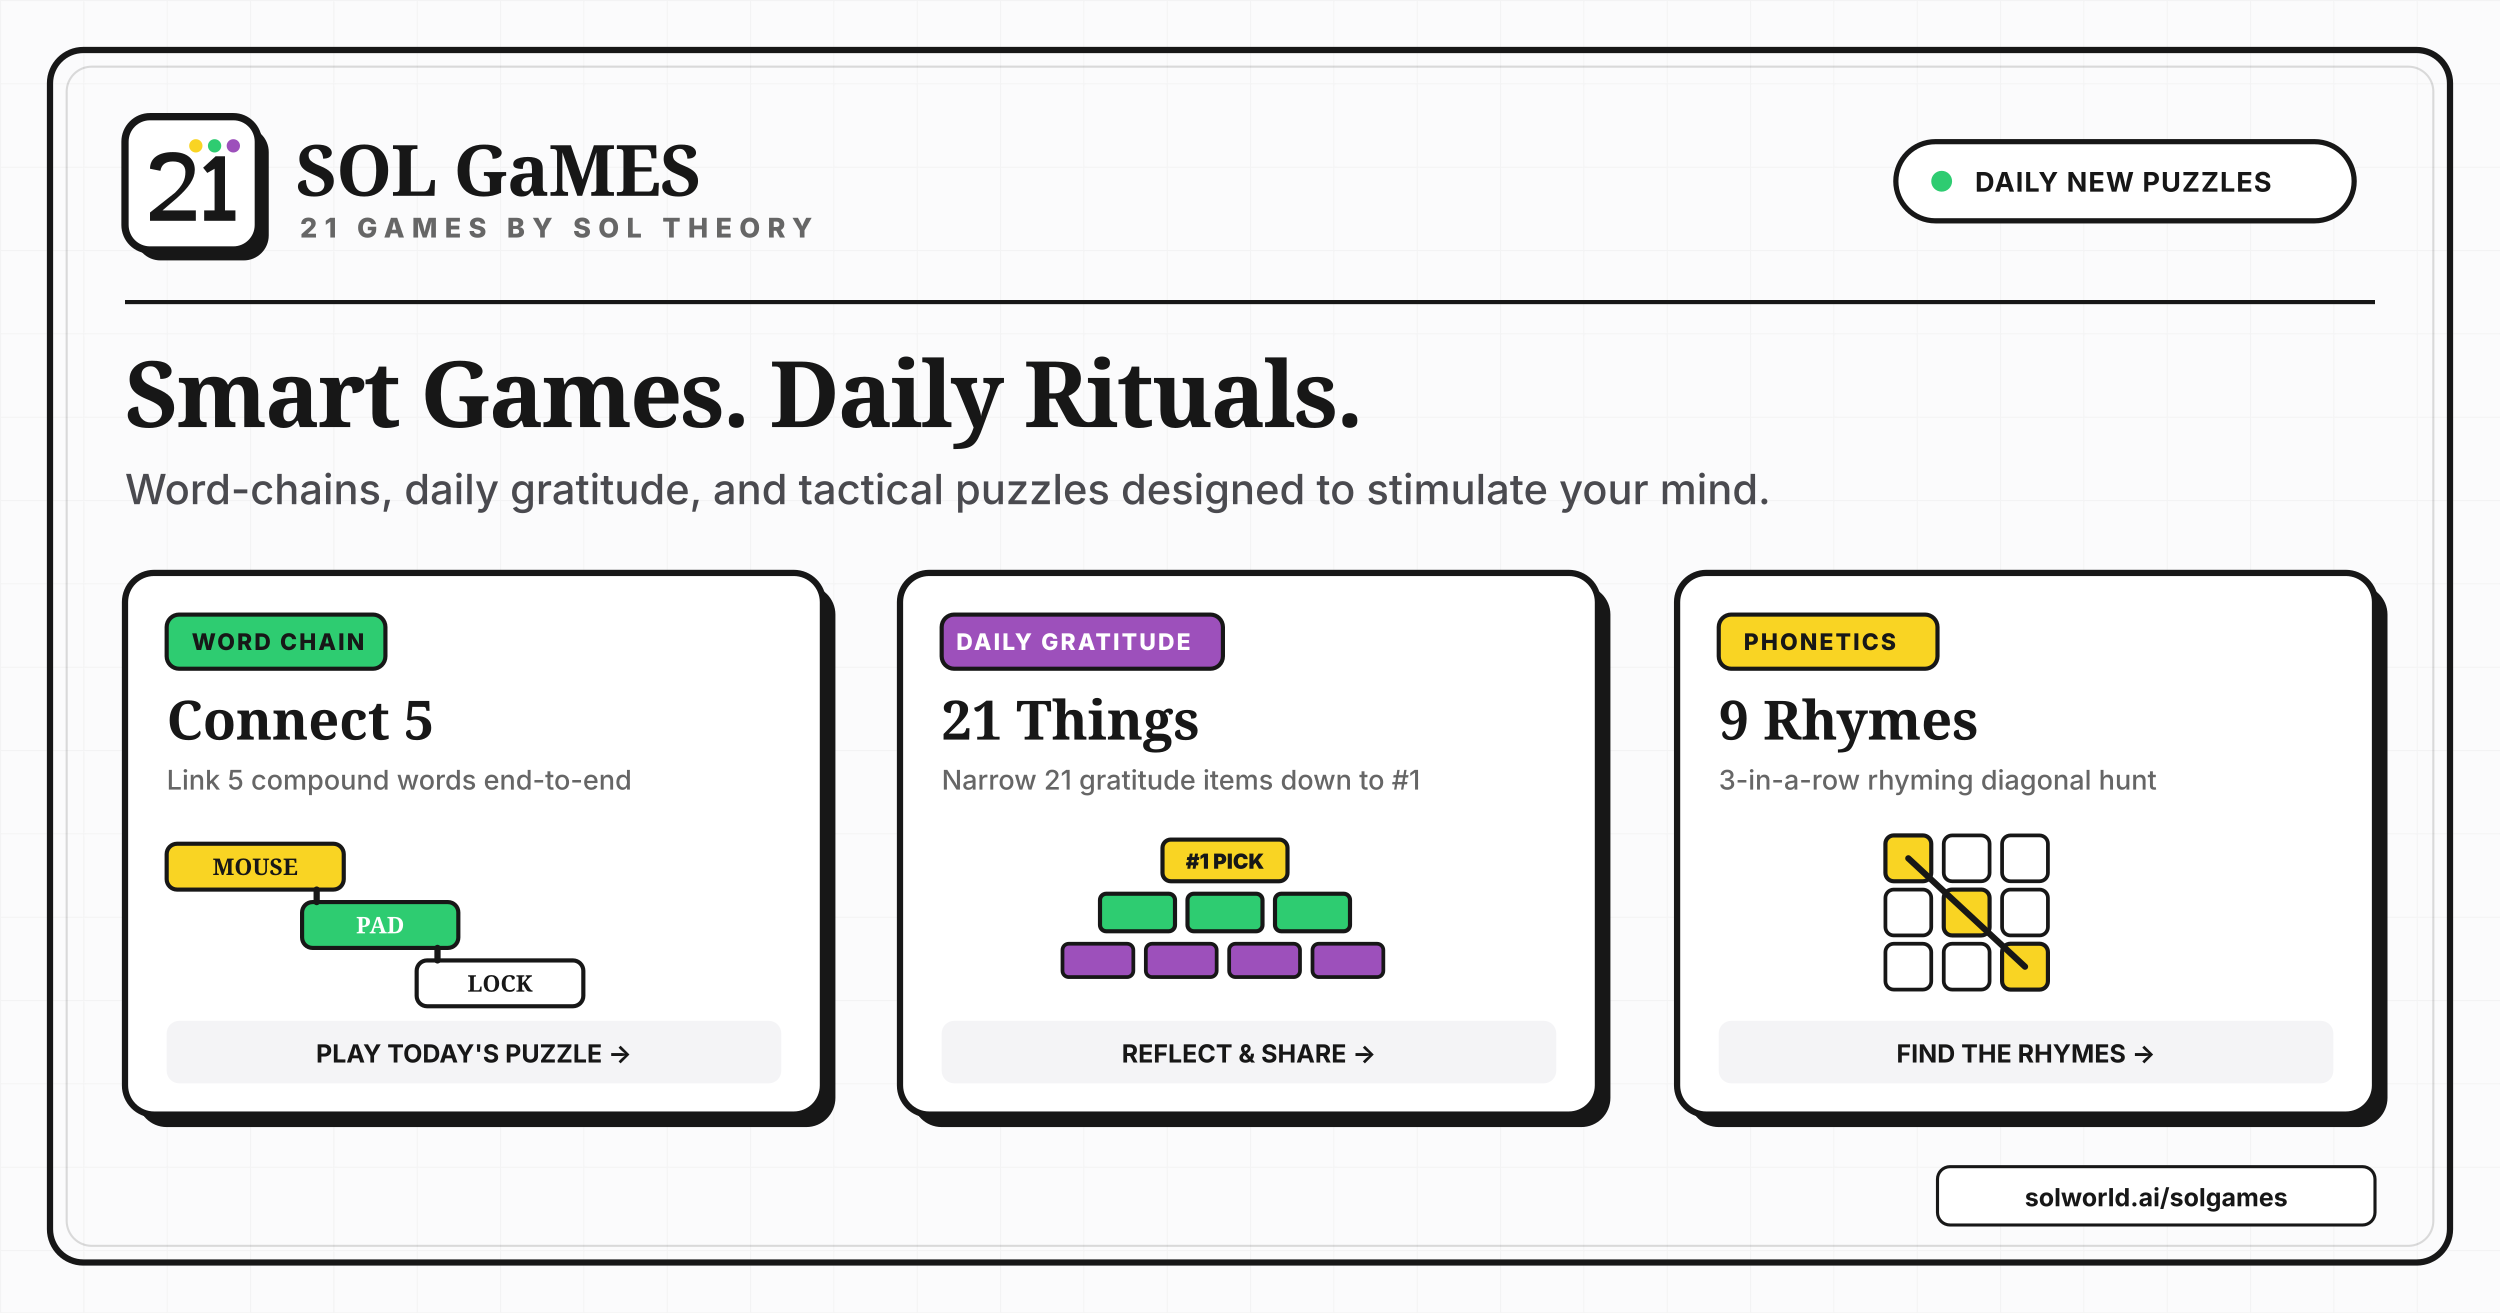
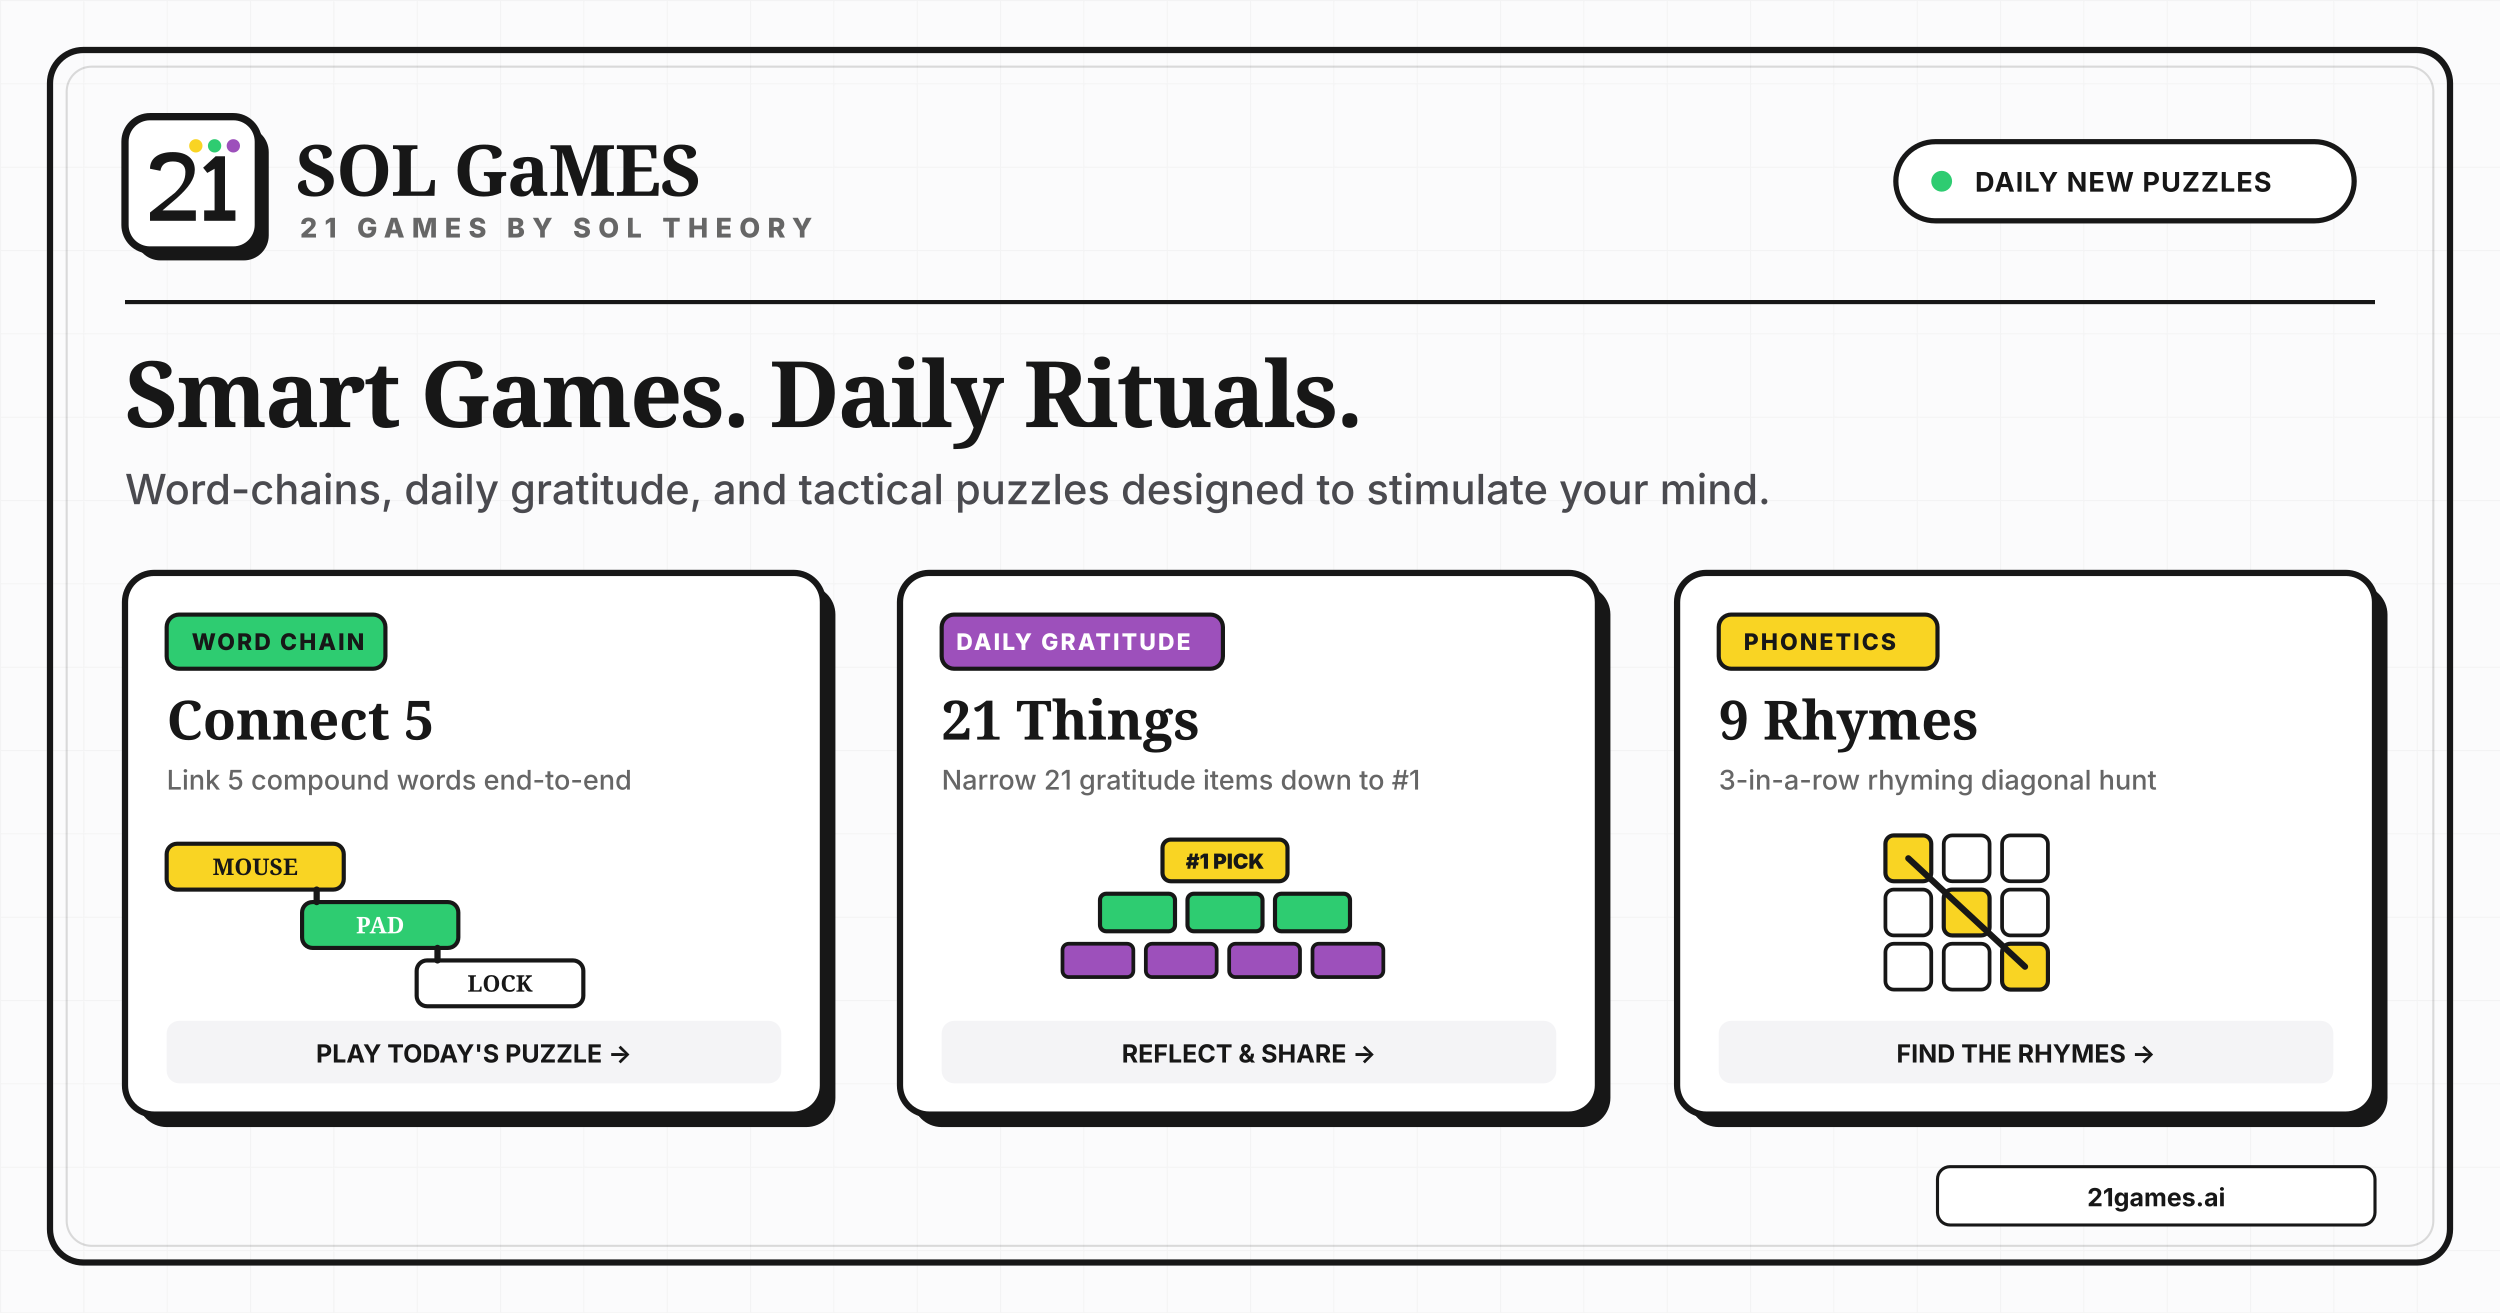
<svg xmlns="http://www.w3.org/2000/svg" viewBox="0 0 1200 630" width="1200" height="630" fill="none">
  <rect width="1200" height="630" fill="#FBFBFC" />
  <defs>
    <pattern id="grid" width="40" height="40" patternUnits="userSpaceOnUse">
      <path d="M 40 0 L 0 0 0 40" fill="none" stroke="#EFEFEF" stroke-width="1" />
    </pattern>
  </defs>
  <rect width="1200" height="630" fill="url(#grid)" opacity="0.6" />
  <rect x="24" y="24" width="1152" height="582" rx="16" fill="none" stroke="#171717" stroke-width="3" />
  <rect x="32" y="32" width="1136" height="566" rx="12" fill="none" stroke="#171717" stroke-width="1" opacity="0.15" />
  <g transform="translate(60, 56)">
    <rect x="5" y="5" width="64" height="64" rx="12" fill="#171717" />
    <rect x="0" y="0" width="64" height="64" rx="12" fill="#FFFFFF" stroke="#171717" stroke-width="3.5" />
    <circle cx="34" cy="14" r="3.2" fill="#F9D423" />
    <circle cx="43" cy="14" r="3.2" fill="#2ECC71" />
    <circle cx="52" cy="14" r="3.2" fill="#9D50BB" />
    <path d="M 12 25 C 12 20 16 17 23 17 C 30 17 33.5 20.5 33.5 25.5 C 33.5 30 30.5 34 25 39 L 18 45 L 34 45 L 34 50 L 12 50 L 12 46 L 24 36.5 C 27.5 33 29 30.5 29 26.5 C 29 23.5 27 21.5 23 21.5 C 19.5 21.5 17.5 23 17 26 Z" fill="#171717" />
    <path d="M 37.5 24.5 L 43.5 19 L 48 19 L 48 45 L 53 45 L 53 50 L 38 50 L 38 45 L 43 45 L 43 25 L 39.5 27 Z" fill="#171717" />
    <text x="82" y="38" font-family="Roboto Slab, Georgia, serif" font-size="34" font-weight="900" fill="#171717" letter-spacing="-0.5">SOL GaMES</text>
    <text x="84" y="58" font-family="Inter, -apple-system, sans-serif" font-size="13" font-weight="800" fill="#666666" letter-spacing="3.5">21 GAMES BY SOL THEORY</text>
    <rect x="850" y="12" width="220" height="38" rx="19" fill="#FFFFFF" stroke="#171717" stroke-width="2.5" />
    <circle cx="872" cy="31" r="5" fill="#2ECC71" />
    <text x="888" y="36" font-family="Inter, -apple-system, sans-serif" font-size="13" font-weight="700" fill="#171717" letter-spacing="0.5">DAILY NEW PUZZLES</text>
  </g>
  <line x1="60" y1="145" x2="1140" y2="145" stroke="#171717" stroke-width="2" />
  <text x="60" y="205" font-family="Roboto Slab, Georgia, serif" font-size="44" font-weight="900" fill="#171717" letter-spacing="-1">
    Smart Games. Daily Rituals.
  </text>
  <text x="60" y="242" font-family="Inter, -apple-system, sans-serif" font-size="20" font-weight="500" fill="#4A4A4F">
    Word-chains, daily gratitude, and tactical puzzles designed to stimulate your mind.
  </text>
  <g transform="translate(60, 275)">
    <rect x="6" y="6" width="335" height="260" rx="14" fill="#171717" />
    <rect x="0" y="0" width="335" height="260" rx="14" fill="#FFFFFF" stroke="#171717" stroke-width="3" />
    <rect x="20" y="20" width="105" height="26" rx="6" fill="#2ECC71" stroke="#171717" stroke-width="2" />
    <text x="32" y="37" font-family="Inter, -apple-system, sans-serif" font-size="11" font-weight="800" fill="#171717" letter-spacing="1">WORD CHAIN</text>
    <text x="20" y="80" font-family="Roboto Slab, Georgia, serif" font-size="26" font-weight="800" fill="#171717">Connect 5</text>
    <text x="20" y="104" font-family="Inter, -apple-system, sans-serif" font-size="13" font-weight="500" fill="#666">Link 5 compound words end-to-end</text>
    <g transform="translate(20, 130)">
      <rect x="0" y="0" width="85" height="22" rx="5" fill="#F9D423" stroke="#171717" stroke-width="2" />
      <text x="42.5" y="15" font-family="Georgia, serif" font-size="11" font-weight="700" fill="#171717" text-anchor="middle">MOUSE</text>
      <rect x="65" y="28" width="75" height="22" rx="5" fill="#2ECC71" stroke="#171717" stroke-width="2" />
      <text x="102.5" y="43" font-family="Georgia, serif" font-size="11" font-weight="700" fill="#FFFFFF" text-anchor="middle">PAD</text>
      <rect x="120" y="56" width="80" height="22" rx="5" fill="#FFFFFF" stroke="#171717" stroke-width="2" />
      <text x="160" y="71" font-family="Georgia, serif" font-size="11" font-weight="700" fill="#171717" text-anchor="middle">LOCK</text>
      <line x1="72" y1="22" x2="72" y2="28" stroke="#171717" stroke-width="3" stroke-linecap="round" />
      <line x1="130" y1="50" x2="130" y2="56" stroke="#171717" stroke-width="3" stroke-linecap="round" />
    </g>
    <rect x="20" y="215" width="295" height="30" rx="6" fill="#F4F4F6" />
    <text x="167.5" y="235" font-family="Inter, -apple-system, sans-serif" font-size="12" font-weight="700" fill="#171717" text-anchor="middle">PLAY TODAY'S PUZZLE →</text>
  </g>
  <g transform="translate(432, 275)">
    <rect x="6" y="6" width="335" height="260" rx="14" fill="#171717" />
    <rect x="0" y="0" width="335" height="260" rx="14" fill="#FFFFFF" stroke="#171717" stroke-width="3" />
    <rect x="20" y="20" width="135" height="26" rx="6" fill="#9D50BB" stroke="#171717" stroke-width="2" />
    <text x="27" y="37" font-family="Inter, -apple-system, sans-serif" font-size="11" font-weight="800" fill="#FFFFFF" letter-spacing="1">DAILY GRATITUDE</text>
    <text x="20" y="80" font-family="Roboto Slab, Georgia, serif" font-size="26" font-weight="800" fill="#171717">21 Things</text>
    <text x="20" y="104" font-family="Inter, -apple-system, sans-serif" font-size="13" font-weight="500" fill="#666">Narrow 21 gratitude items down to #1</text>
    <g transform="translate(68, 128)">
      <rect x="58" y="0" width="60" height="20" rx="4" fill="#F9D423" stroke="#171717" stroke-width="2" />
      <text x="88" y="14" font-family="Inter, -apple-system, sans-serif" font-size="10" font-weight="900" fill="#171717" text-anchor="middle">#1 PICK</text>
      <rect x="28" y="26" width="36" height="18" rx="3" fill="#2ECC71" stroke="#171717" stroke-width="2" />
      <rect x="70" y="26" width="36" height="18" rx="3" fill="#2ECC71" stroke="#171717" stroke-width="2" />
      <rect x="112" y="26" width="36" height="18" rx="3" fill="#2ECC71" stroke="#171717" stroke-width="2" />
      <rect x="10" y="50" width="34" height="16" rx="3" fill="#9D50BB" stroke="#171717" stroke-width="1.8" />
      <rect x="50" y="50" width="34" height="16" rx="3" fill="#9D50BB" stroke="#171717" stroke-width="1.8" />
      <rect x="90" y="50" width="34" height="16" rx="3" fill="#9D50BB" stroke="#171717" stroke-width="1.8" />
      <rect x="130" y="50" width="34" height="16" rx="3" fill="#9D50BB" stroke="#171717" stroke-width="1.8" />
    </g>
    <rect x="20" y="215" width="295" height="30" rx="6" fill="#F4F4F6" />
    <text x="167.5" y="235" font-family="Inter, -apple-system, sans-serif" font-size="12" font-weight="700" fill="#171717" text-anchor="middle">REFLECT &amp; SHARE →</text>
  </g>
  <g transform="translate(805, 275)">
    <rect x="6" y="6" width="335" height="260" rx="14" fill="#171717" />
    <rect x="0" y="0" width="335" height="260" rx="14" fill="#FFFFFF" stroke="#171717" stroke-width="3" />
    <rect x="20" y="20" width="105" height="26" rx="6" fill="#F9D423" stroke="#171717" stroke-width="2" />
    <text x="32" y="37" font-family="Inter, -apple-system, sans-serif" font-size="11" font-weight="800" fill="#171717" letter-spacing="1">PHONETICS</text>
    <text x="20" y="80" font-family="Roboto Slab, Georgia, serif" font-size="26" font-weight="800" fill="#171717">9 Rhymes</text>
    <text x="20" y="104" font-family="Inter, -apple-system, sans-serif" font-size="13" font-weight="500" fill="#666">3-in-a-row rhyming diagonal hunt</text>
    <g transform="translate(100, 126)">
      <rect x="0" y="0" width="22" height="22" rx="4" fill="#F9D423" stroke="#171717" stroke-width="2" />
      <rect x="28" y="0" width="22" height="22" rx="4" fill="#FFFFFF" stroke="#171717" stroke-width="1.8" />
      <rect x="56" y="0" width="22" height="22" rx="4" fill="#FFFFFF" stroke="#171717" stroke-width="1.8" />
      <rect x="0" y="26" width="22" height="22" rx="4" fill="#FFFFFF" stroke="#171717" stroke-width="1.8" />
      <rect x="28" y="26" width="22" height="22" rx="4" fill="#F9D423" stroke="#171717" stroke-width="2" />
      <rect x="56" y="26" width="22" height="22" rx="4" fill="#FFFFFF" stroke="#171717" stroke-width="1.8" />
      <rect x="0" y="52" width="22" height="22" rx="4" fill="#FFFFFF" stroke="#171717" stroke-width="1.8" />
      <rect x="28" y="52" width="22" height="22" rx="4" fill="#FFFFFF" stroke="#171717" stroke-width="1.8" />
      <rect x="56" y="52" width="22" height="22" rx="4" fill="#F9D423" stroke="#171717" stroke-width="2" />
      <line x1="11" y1="11" x2="67" y2="63" stroke="#171717" stroke-width="3" stroke-linecap="round" />
    </g>
    <rect x="20" y="215" width="295" height="30" rx="6" fill="#F4F4F6" />
    <text x="167.5" y="235" font-family="Inter, -apple-system, sans-serif" font-size="12" font-weight="700" fill="#171717" text-anchor="middle">FIND THE RHYMES →</text>
  </g>
  <g transform="translate(930, 560)">
    <rect x="0" y="0" width="210" height="28" rx="6" fill="#FFFFFF" stroke="#171717" stroke-width="1.5" />
-     <text x="105" y="19" font-family="Inter, -apple-system, sans-serif" font-size="12" font-weight="700" fill="#171717" text-anchor="middle">solworld.ai/solgames</text>
+     <text x="105" y="19" font-family="Inter, -apple-system, sans-serif" font-size="12" font-weight="700" fill="#171717" text-anchor="middle">21games.ai</text>
  </g>
</svg>
